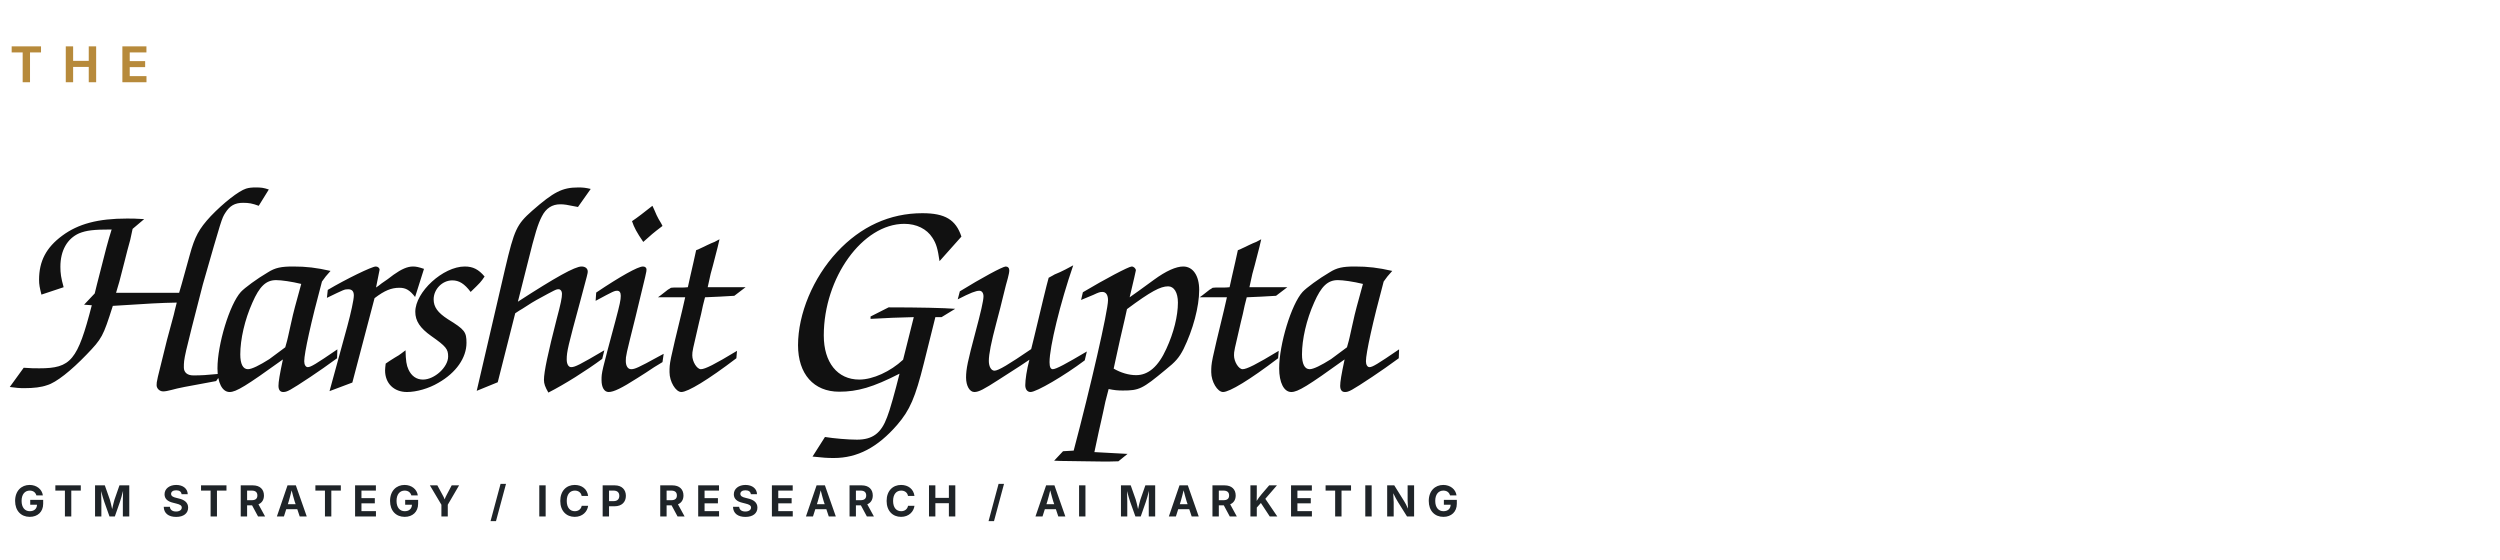
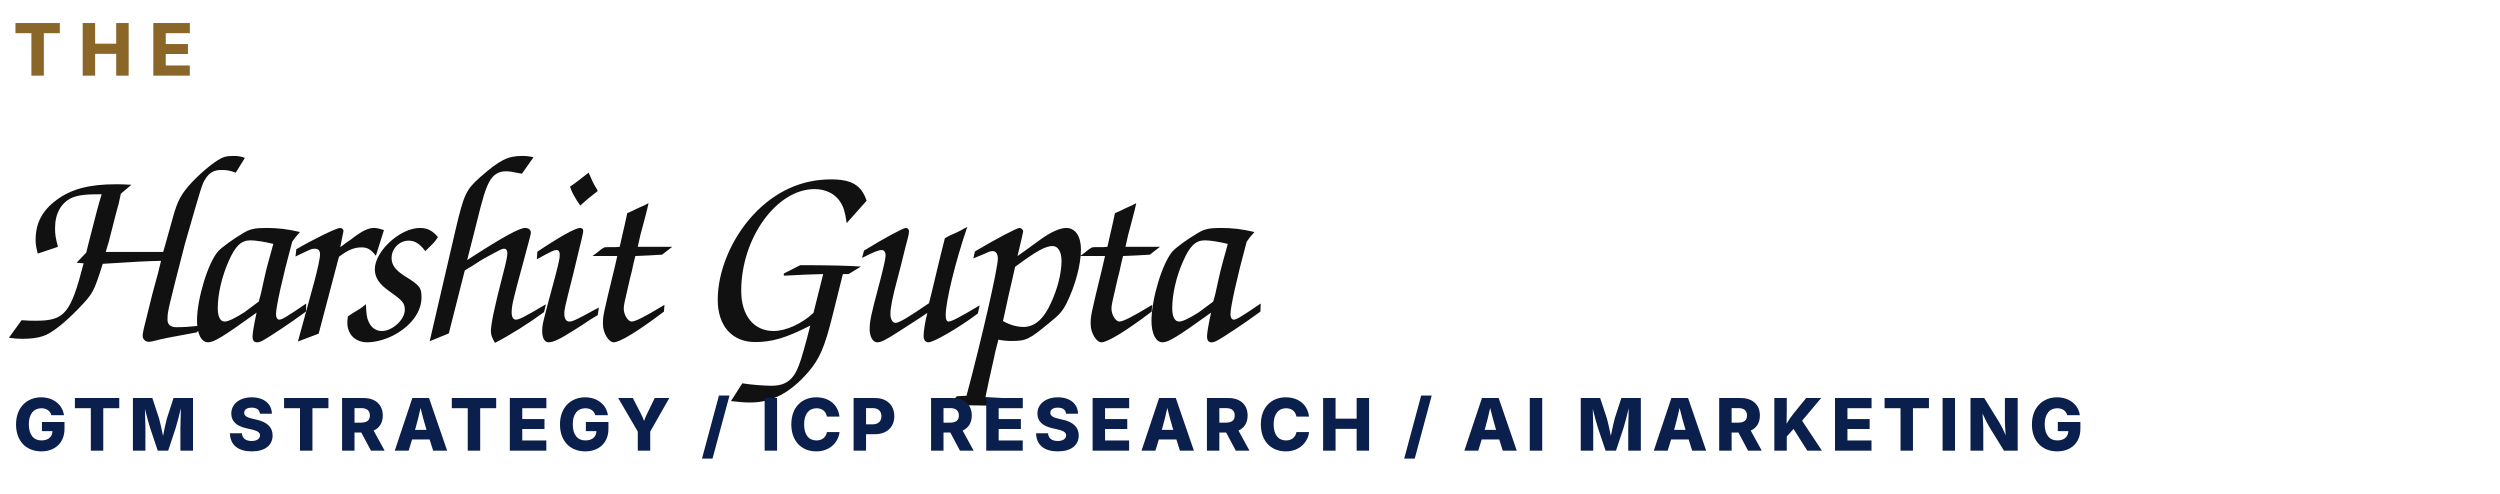
- <svg xmlns="http://www.w3.org/2000/svg" width="760" height="170" viewBox="0 0 760 170" fill="none">
-   <text x="3" y="25" font-family="Inter, Arial, sans-serif" font-size="15" font-weight="700" letter-spacing="6" fill="#B78A3B">THE</text>
-   <text x="0" y="118" font-family="'Segoe Script', 'Lucida Handwriting', 'Brush Script MT', 'Snell Roundhand', cursive" font-size="90" font-weight="400" fill="#111111" letter-spacing="-4">Harshit Gupta</text>
-   <text x="4" y="157" font-family="Inter, Arial, sans-serif" font-size="13" font-weight="700" letter-spacing="3" fill="#1F2428">GTM STRATEGY / ICP RESEARCH / AI MARKETING</text>
+ <svg xmlns="http://www.w3.org/2000/svg" width="760" height="150" viewBox="0 0 760 150" fill="none">
+   <text x="4" y="23" font-family="Inter, Arial, sans-serif" font-size="22" font-weight="800" letter-spacing="5" fill="#8A6628">THE</text>
+   <text x="0" y="103" font-family="'Segoe Script', 'Lucida Handwriting', 'Brush Script MT', 'Snell Roundhand', cursive" font-size="82" font-weight="400" fill="#111111" letter-spacing="-4">Harshit Gupta</text>
+   <text x="4" y="137" font-family="Inter, Arial, sans-serif" font-size="22" font-weight="800" letter-spacing="2.2" fill="#0B1F4C">GTM STRATEGY / ICP RESEARCH / AI MARKETING</text>
</svg>
